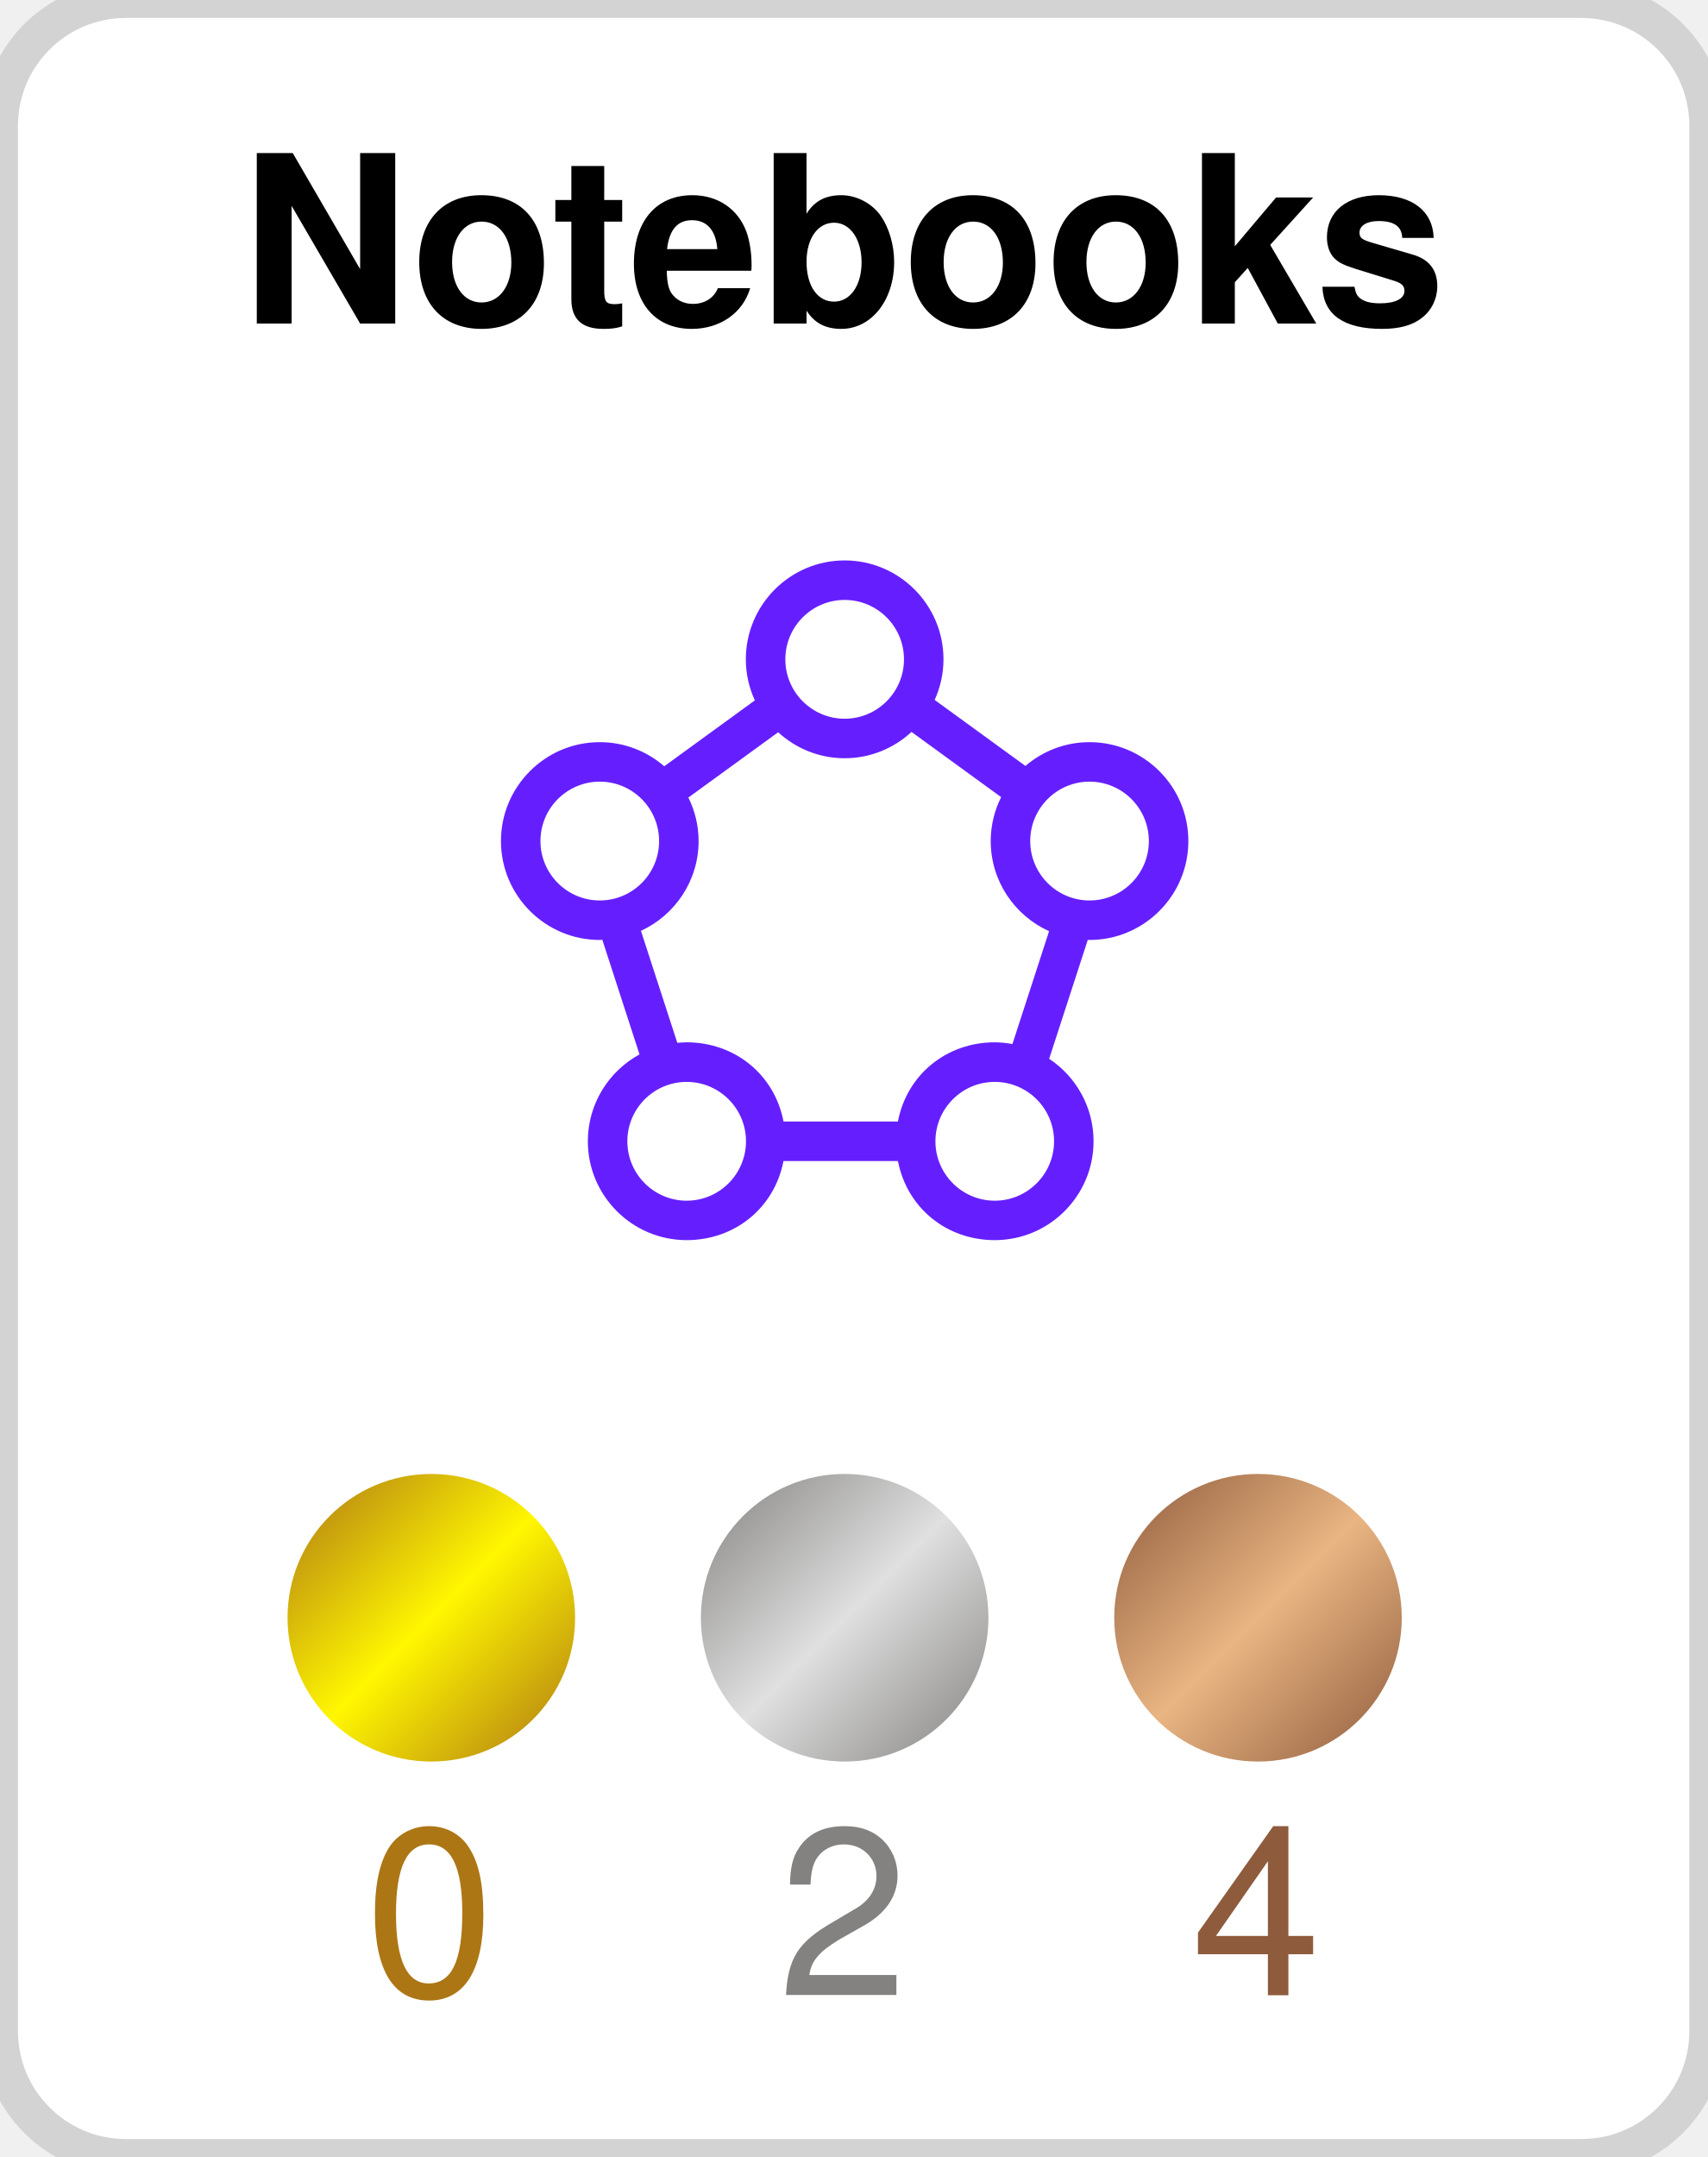
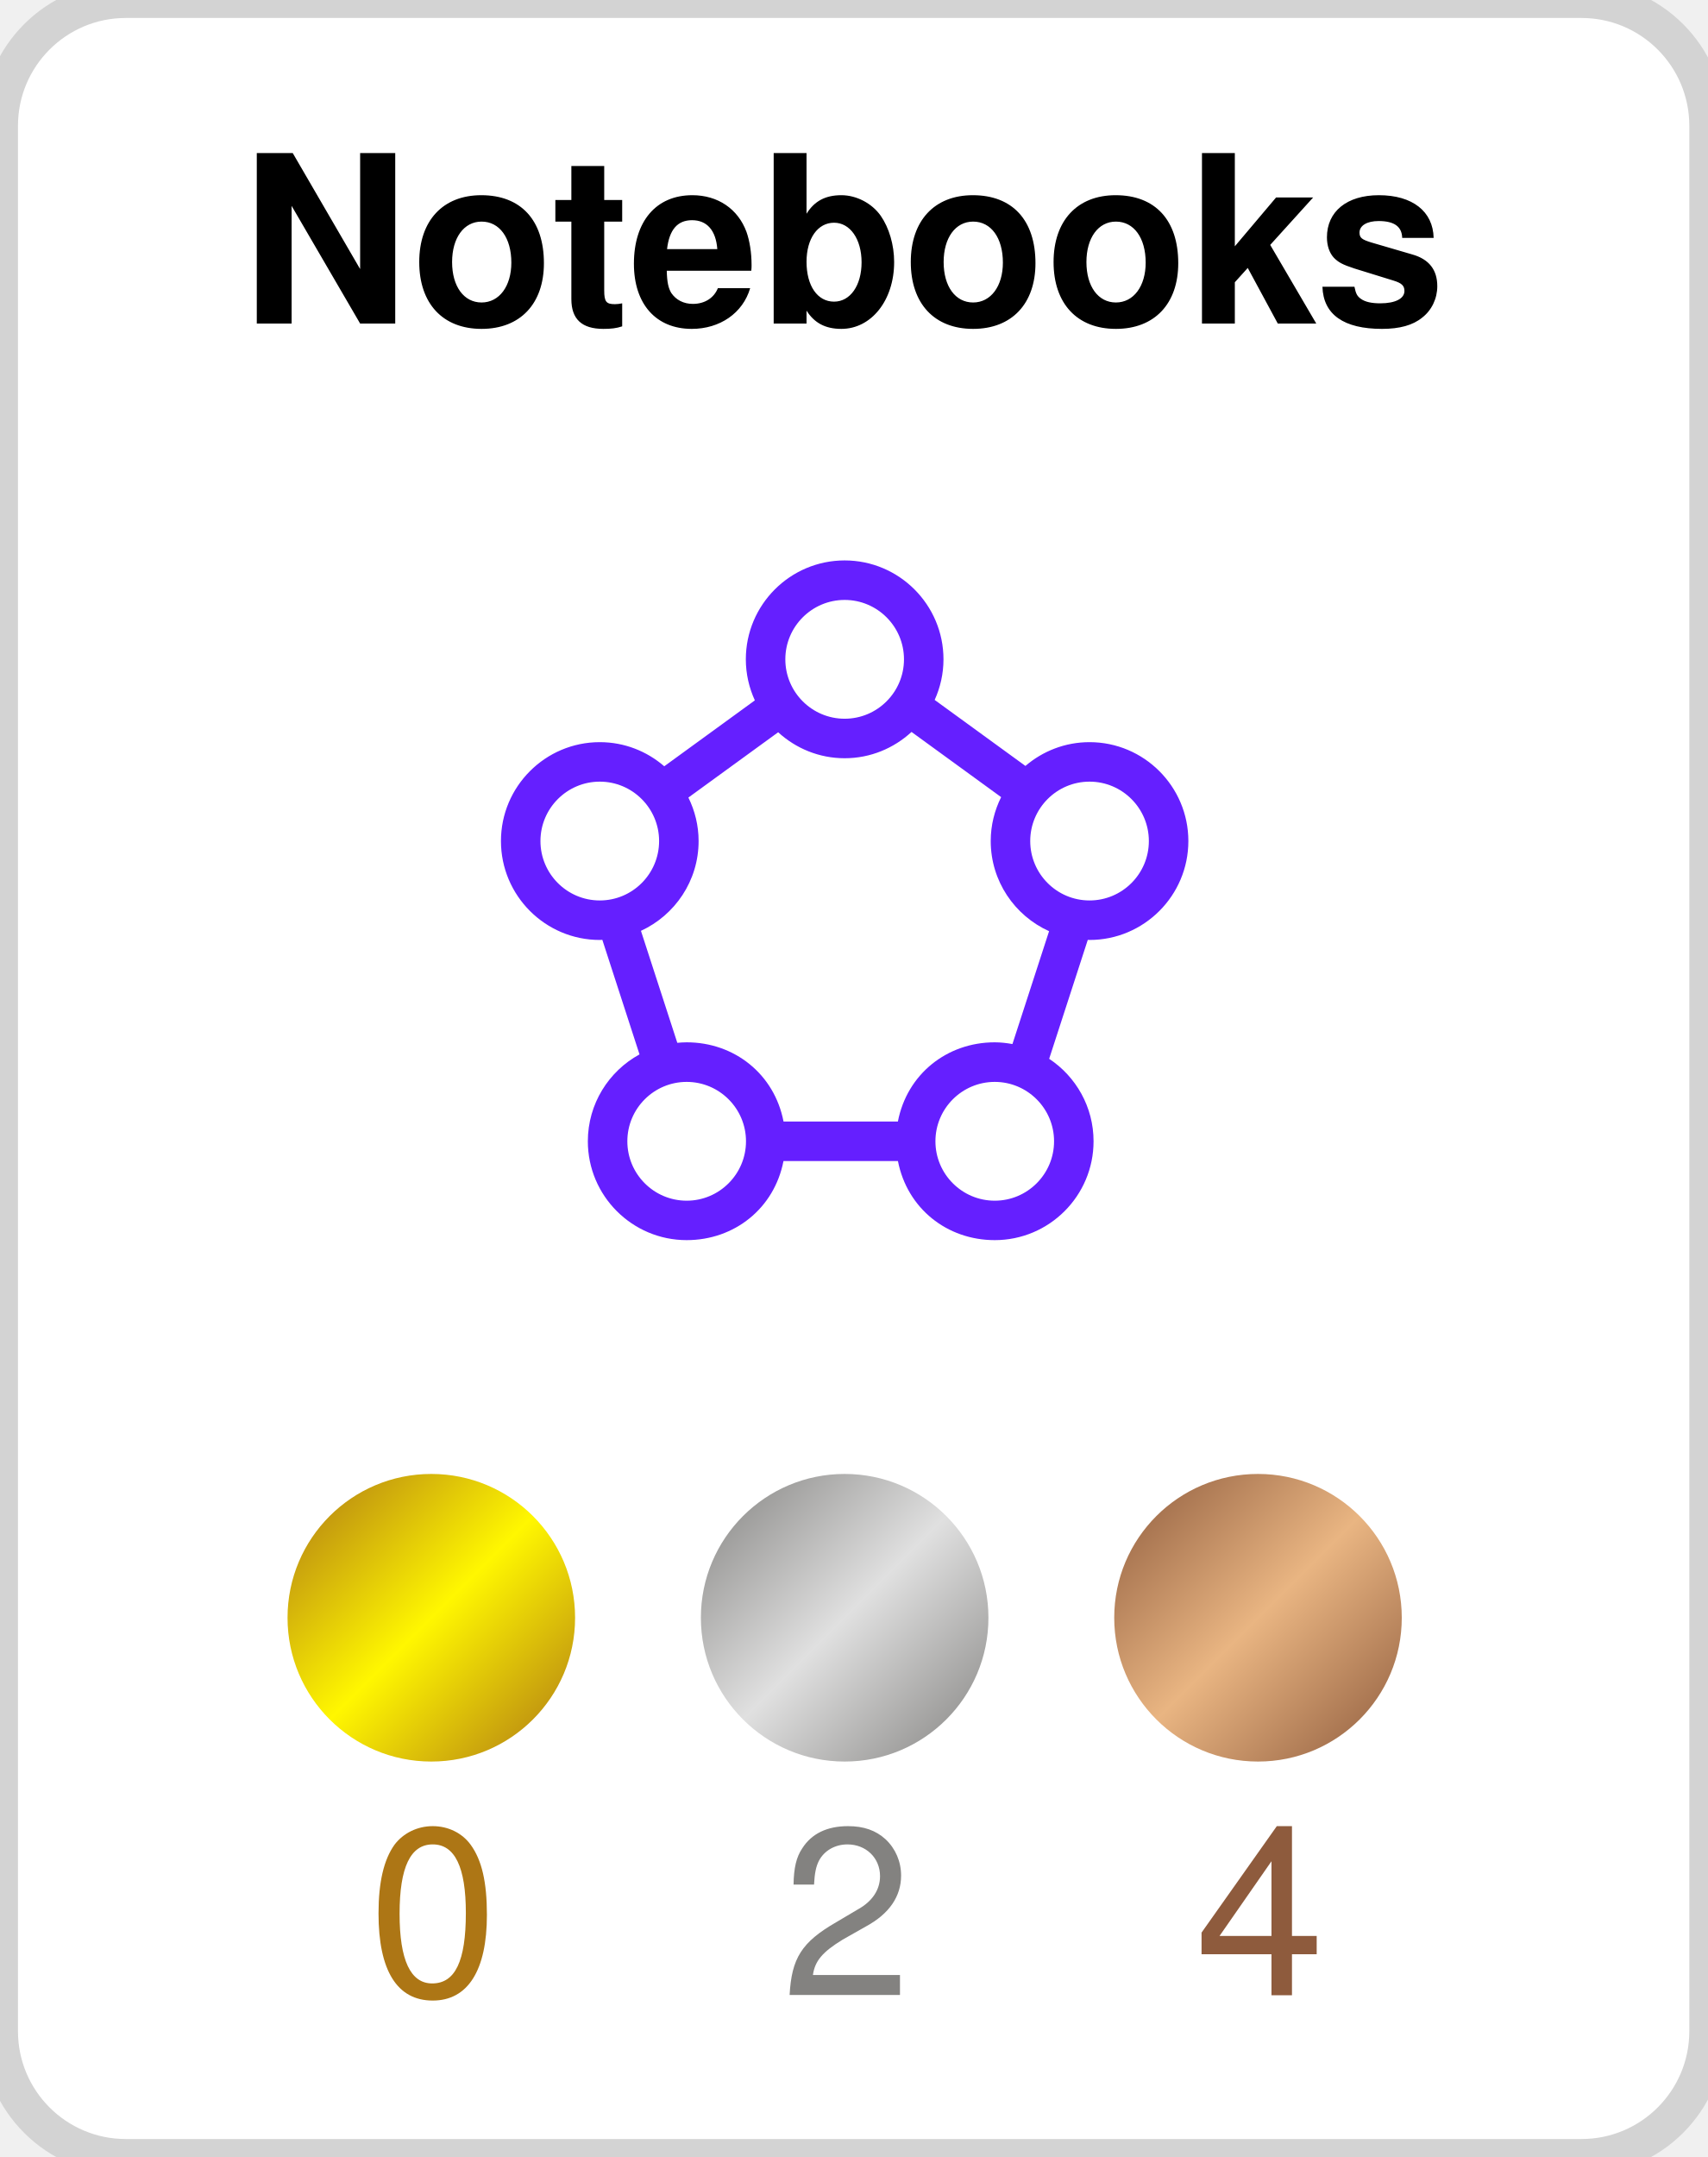
<svg xmlns="http://www.w3.org/2000/svg" version="1.1" width="95" height="120">
  <rect width="95" height="120" stroke-width="2" stroke="#d3d3d3" fill="white" rx="7" ry="7" />
  <svg version="1.1" x="27" y="30">
    <svg width="40" height="41" viewBox="0 0 40 41" fill="none">
      <path fill-rule="evenodd" clip-rule="evenodd" d="M29.336 28.084C29.016 28.026 28.688 27.987 28.352 27.987C25.693 27.987 23.47 29.758 22.962 32.395H16.599C16.091 29.758 13.868 27.987 11.209 27.987C11.033 27.987 10.86 27.999 10.688 28.015L8.665 21.785C10.555 20.913 11.873 19.005 11.873 16.79C11.873 15.921 11.665 15.102 11.305 14.37L16.3 10.738C17.278 11.632 18.574 12.183 20 12.183C21.436 12.183 22.74 11.625 23.721 10.72L28.707 14.346C28.34 15.084 28.128 15.912 28.128 16.79C28.128 19.021 29.463 20.942 31.375 21.805L29.336 28.084ZM31.652 33.493C31.652 35.316 30.172 36.798 28.352 36.798C26.532 36.798 25.051 35.316 25.051 33.493C25.051 31.671 26.532 30.189 28.352 30.189C30.172 30.189 31.652 31.671 31.652 33.493V33.493ZM14.51 33.493C14.51 35.316 13.029 36.798 11.209 36.798C9.389 36.798 7.908 35.316 7.908 33.493C7.908 31.671 9.389 30.189 11.209 30.189C13.029 30.189 14.51 31.671 14.51 33.493V33.493ZM9.675 16.79C9.675 18.613 8.194 20.095 6.374 20.095C4.554 20.095 3.073 18.613 3.073 16.79C3.073 14.968 4.554 13.485 6.374 13.485C8.194 13.485 9.675 14.968 9.675 16.79V16.79ZM16.699 6.68C16.699 4.858 18.18 3.376 20 3.376C21.82 3.376 23.301 4.858 23.301 6.68C23.301 8.503 21.82 9.985 20 9.985C18.18 9.985 16.699 8.503 16.699 6.68V6.68ZM33.626 20.095C31.806 20.095 30.326 18.613 30.326 16.79C30.326 14.968 31.806 13.485 33.626 13.485C35.446 13.485 36.927 14.968 36.927 16.79C36.927 18.613 35.446 20.095 33.626 20.095V20.095ZM33.626 11.288C32.265 11.288 31.02 11.788 30.059 12.611L25.009 8.939C25.321 8.249 25.499 7.486 25.499 6.68C25.499 3.646 23.032 1.178 20 1.178C16.968 1.178 14.501 3.646 14.501 6.68C14.501 7.496 14.684 8.267 15.003 8.964L9.962 12.63C8.998 11.796 7.745 11.288 6.374 11.288C3.342 11.288 0.875 13.756 0.875 16.79C0.875 19.824 3.342 22.293 6.374 22.293C6.422 22.293 6.468 22.287 6.516 22.285L8.585 28.659C6.874 29.593 5.71 31.409 5.71 33.493C5.71 36.528 8.177 38.992 11.209 38.992C13.862 38.992 16.082 37.23 16.596 34.593H22.965C23.478 37.23 25.699 38.992 28.352 38.992C31.384 38.992 33.85 36.526 33.85 33.492C33.85 31.577 32.867 29.89 31.38 28.904L33.529 22.287C33.561 22.288 33.593 22.293 33.626 22.293C36.658 22.293 39.125 19.824 39.125 16.79C39.125 13.756 36.658 11.288 33.626 11.288V11.288Z" fill="#651FFF" />
    </svg>
  </svg>
  <defs>
    <linearGradient x1="0%" y1="0%" x2="100%" y2="100%" id="goldGradient">
      <stop stop-color="#ad7615" offset="0" />
      <stop stop-color="#fff700" offset="0.5" />
      <stop stop-color="#ad7615" offset="1" />
      <animate attributeName="x1" from="50%" to="0%" dur="4s" repeatCount="indefinite" />
      <animate attributeName="y1" from="50%" to="0%" dur="4s" repeatCount="indefinite" />
    </linearGradient>
    <linearGradient x1="0%" y1="0%" x2="100%" y2="100%" id="silverGradient">
      <stop stop-color="#838280" offset="0" />
      <stop stop-color="#e0e0e0" offset="0.5" />
      <stop stop-color="#838280" offset="1" />
      <animate attributeName="x1" from="50%" to="0%" dur="4s" repeatCount="indefinite" />
      <animate attributeName="y1" from="50%" to="0%" dur="4s" repeatCount="indefinite" />
    </linearGradient>
    <linearGradient x1="0%" y1="0%" x2="100%" y2="100%" id="bronzeGradient">
      <stop stop-color="#8e5b3d" offset="0" />
      <stop stop-color="#e9b582" offset="0.5" />
      <stop stop-color="#8e5b3d" offset="1" />
      <animate attributeName="x1" from="50%" to="0%" dur="4s" repeatCount="indefinite" />
      <animate attributeName="y1" from="50%" to="0%" dur="4s" repeatCount="indefinite" />
    </linearGradient>
  </defs>
  <circle r="8" cx="24" cy="90" fill="url(#goldGradient)" />
  <circle r="8" cx="47" cy="90" fill="url(#silverGradient)" />
  <circle r="8" cx="70" cy="90" fill="url(#bronzeGradient)" />
  <text x="13.4" y="18" font-family="'Ubuntu','Helvetica', 'Arial', sans-serif" font-weight="bold" font-size="13" fill="black">Notebooks</text>
-   <text x="20.3" y="111" font-family="'Ubuntu', 'Helvetica', 'Arial', sans-serif" font-size="13" fill="#AD7615">0</text>
-   <text x="43.3" y="111" font-family="'Ubuntu', 'Helvetica', 'Arial', sans-serif" font-size="13" fill="#838280">2</text>
-   <text x="66.3" y="111" font-family="'Ubuntu', 'Helvetica', 'Arial', sans-serif" font-size="13" fill="#8E5B3D">4</text>
+   <text x="20.5" y="111" font-family="'Ubuntu', 'Helvetica', 'Arial', sans-serif" font-size="13" fill="#AD7615">0</text>
+   <text x="43.5" y="111" font-family="'Ubuntu', 'Helvetica', 'Arial', sans-serif" font-size="13" fill="#838280">2</text>
+   <text x="66.5" y="111" font-family="'Ubuntu', 'Helvetica', 'Arial', sans-serif" font-size="13" fill="#8E5B3D">4</text>
</svg>
